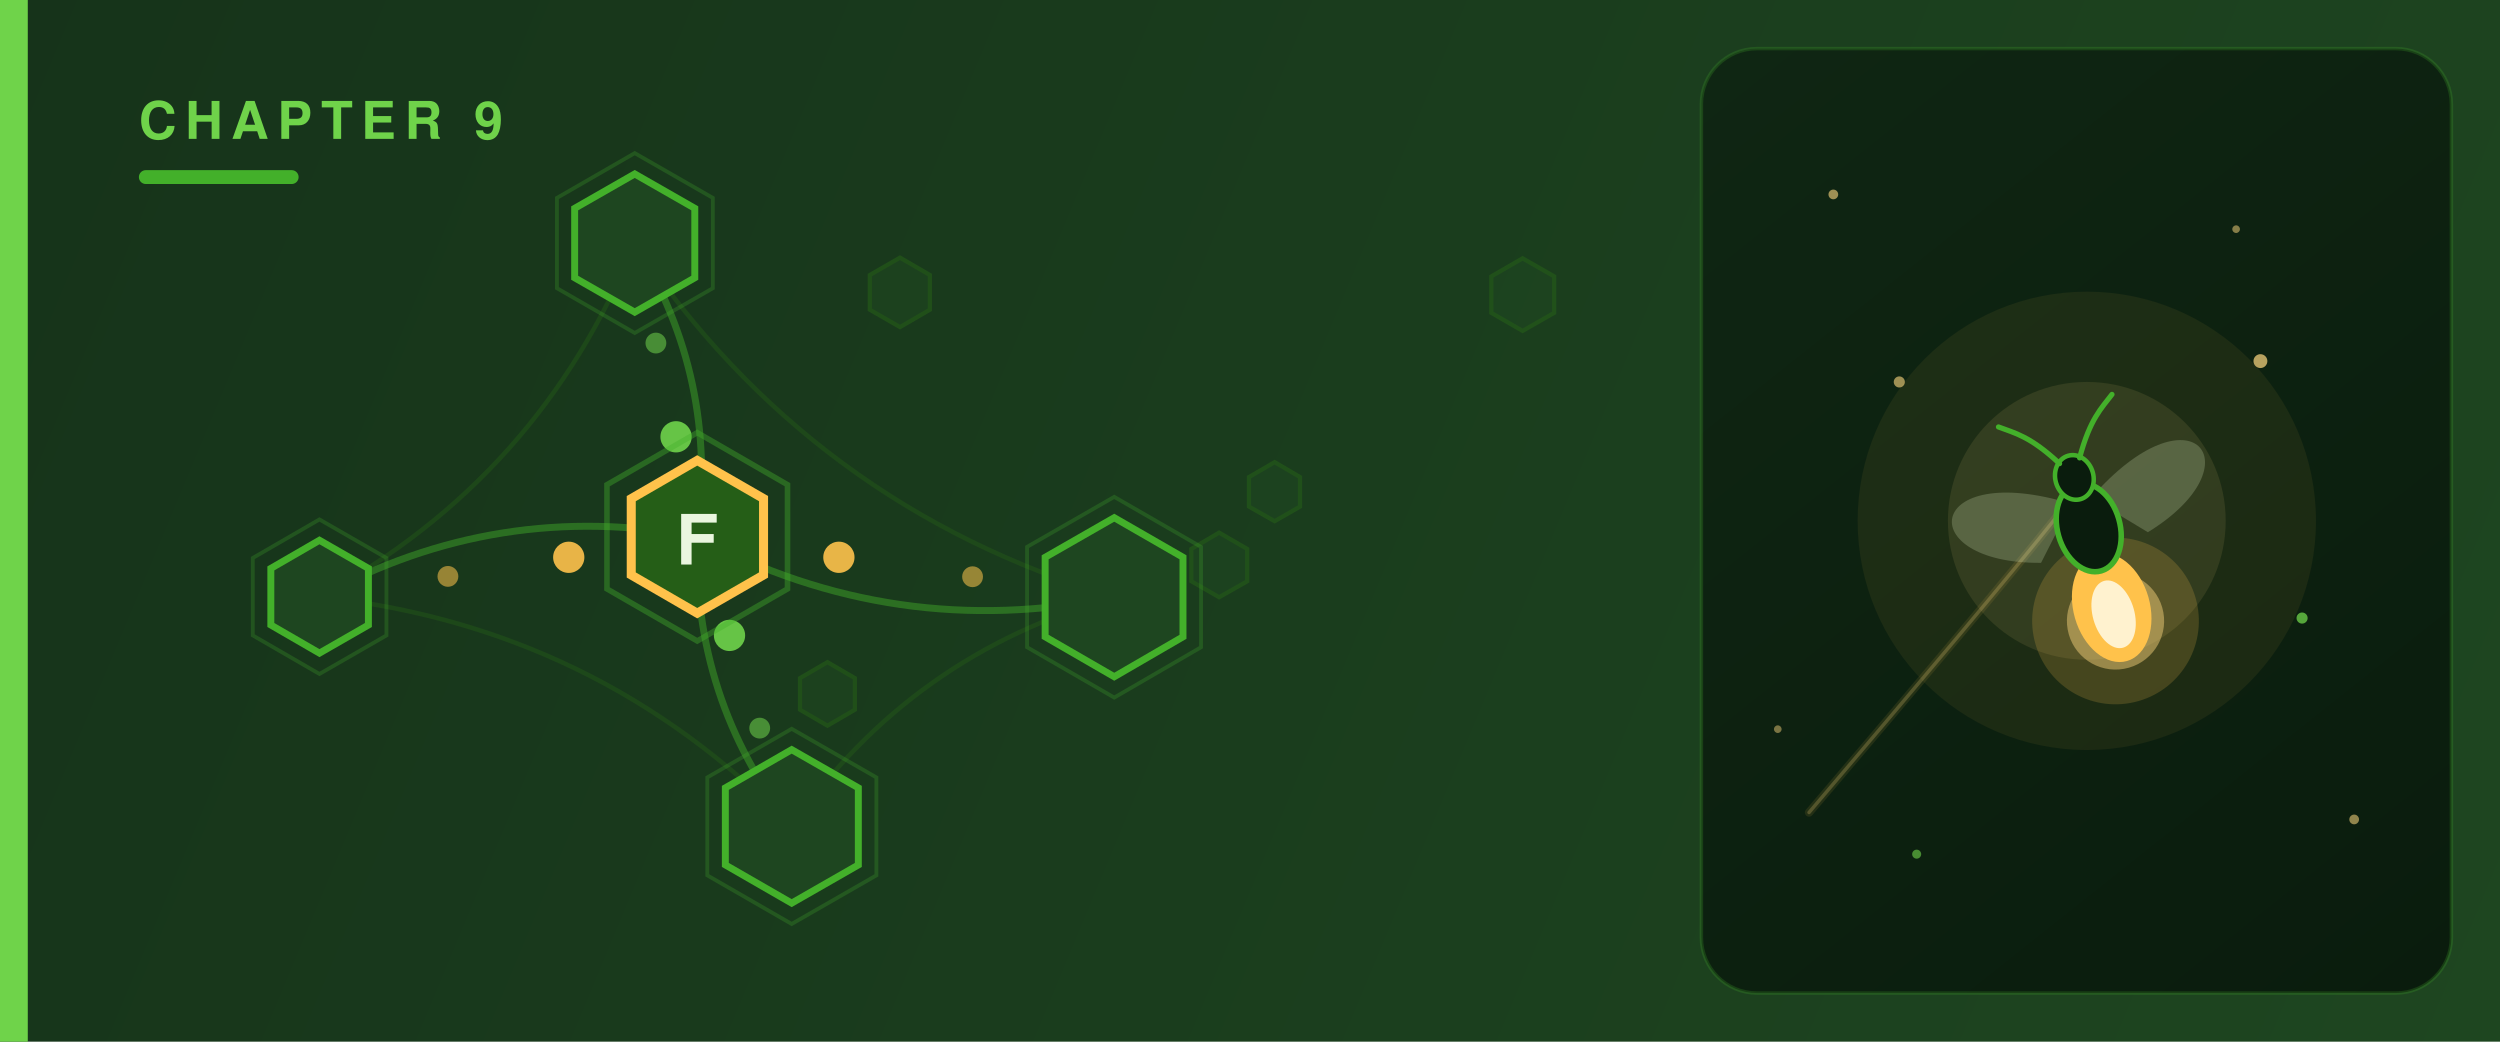
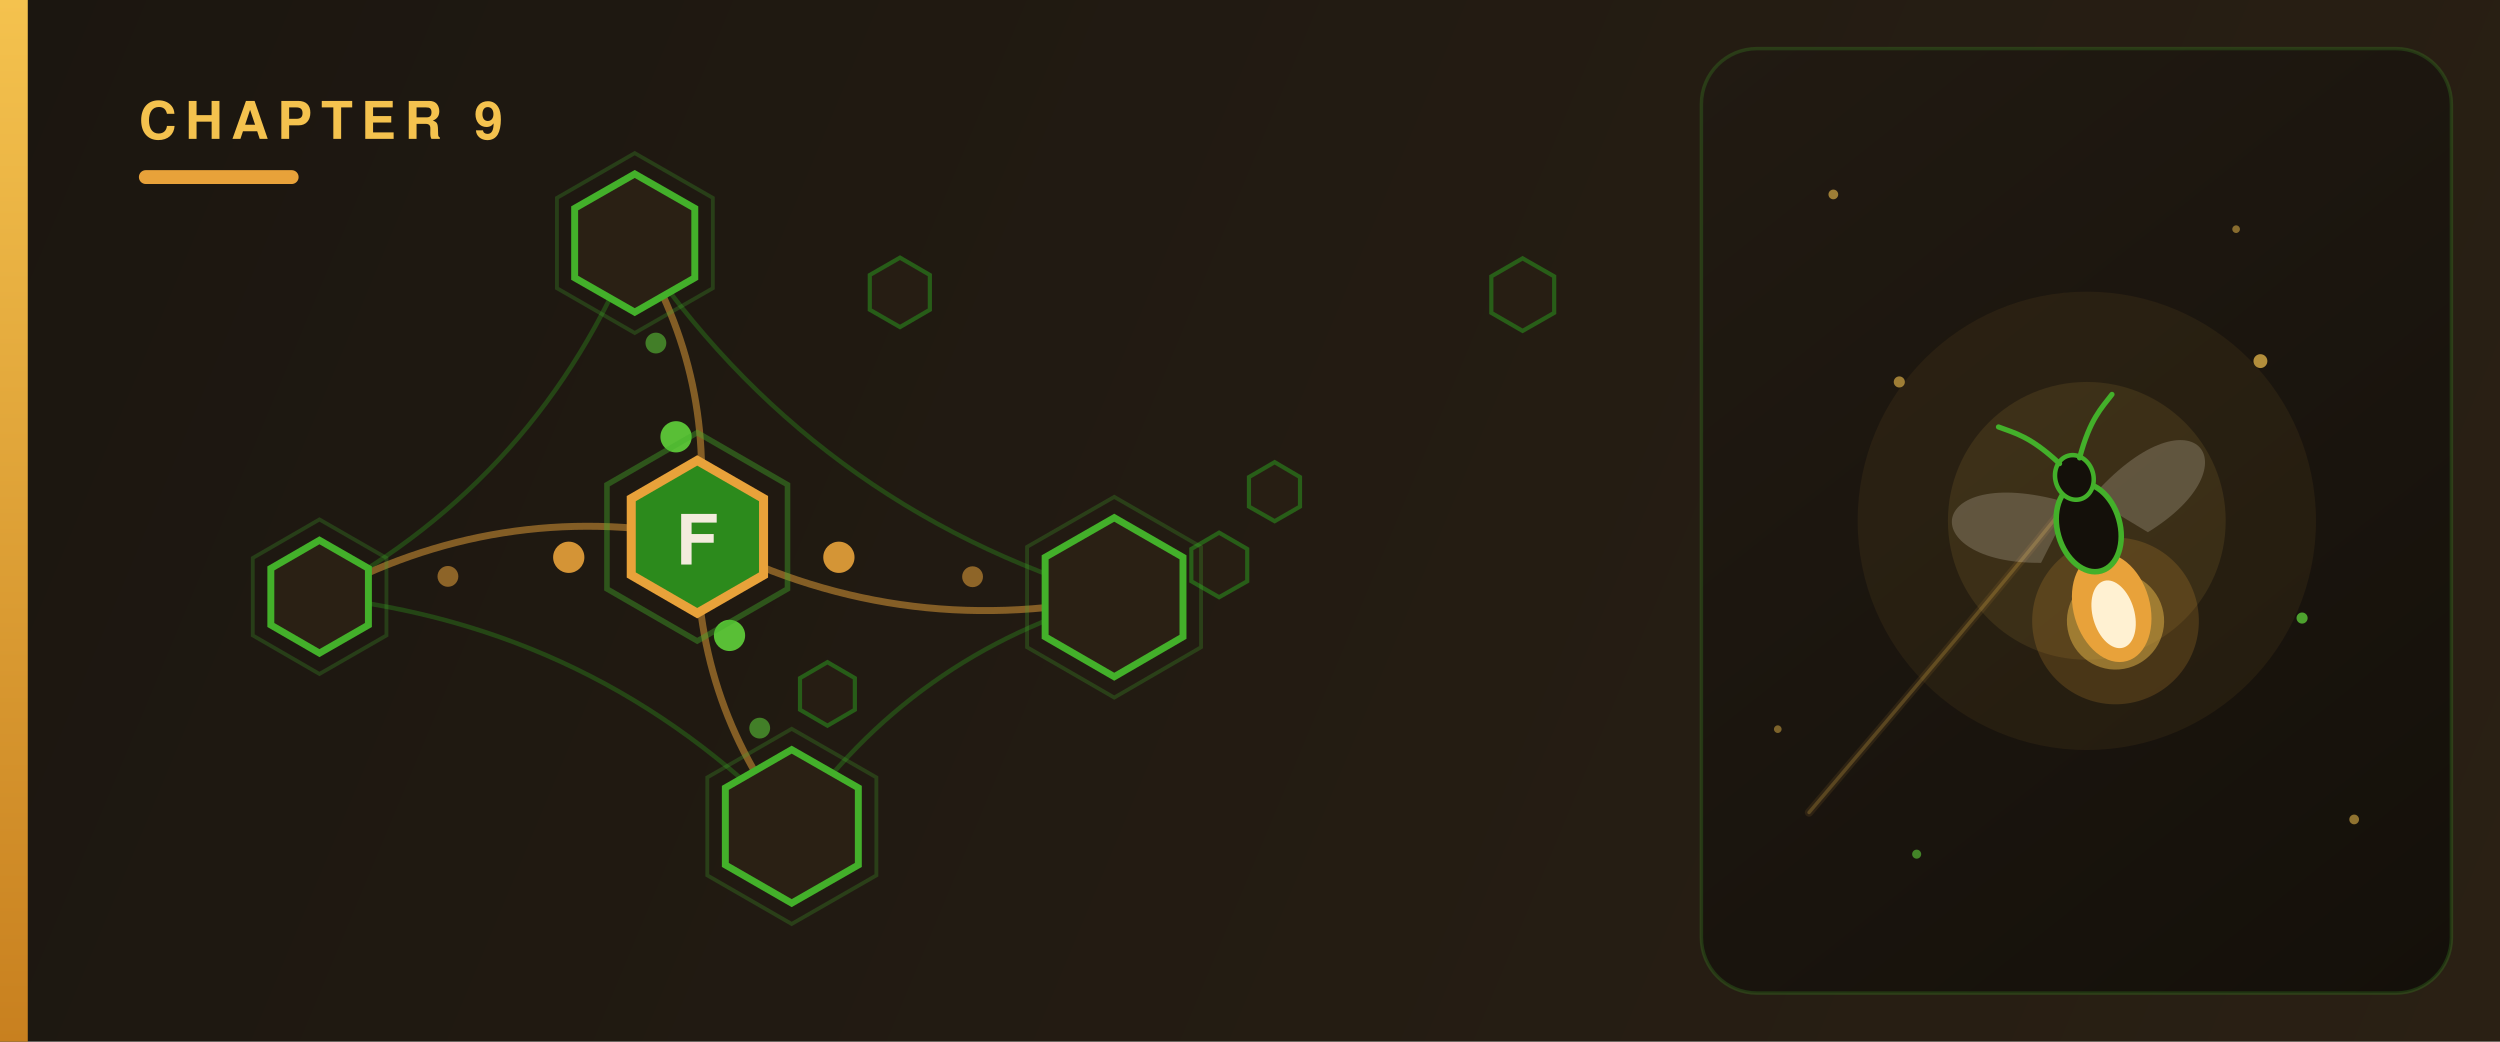
<svg xmlns="http://www.w3.org/2000/svg" viewBox="0 0 720 300" role="img" aria-label="Firefly for Java by Example — opener for chapter 9" font-family="Avenir Next,Avenir,Helvetica Neue,Helvetica,Arial,sans-serif">
  <defs>
    <linearGradient id="fld" x1="0" y1="0" x2="720" y2="300" gradientUnits="userSpaceOnUse">
-       <stop offset="0" stop-color="#16331a" />
-       <stop offset="1" stop-color="#1e4620" />
+       <stop offset="0" stop-color="#1B1610" />
+       <stop offset="1" stop-color="#2A2014" />
    </linearGradient>
    <linearGradient id="pnl" x1="490" y1="14" x2="706" y2="286" gradientUnits="userSpaceOnUse">
-       <stop offset="0" stop-color="#0f2613" />
-       <stop offset="1" stop-color="#0a1c0d" />
+       <stop offset="0" stop-color="#211A12" />
+       <stop offset="1" stop-color="#14100A" />
    </linearGradient>
-     <linearGradient id="grh" x1="0" y1="0" x2="720" y2="0" gradientUnits="userSpaceOnUse">
-       <stop offset="0" stop-color="#6fd34a" />
-       <stop offset="1" stop-color="#43b02a" />
+     <linearGradient id="grh" x1="0" y1="0" x2="0" y2="300" gradientUnits="userSpaceOnUse">
+       <stop offset="0" stop-color="#f4c24e" />
+       <stop offset="1" stop-color="#c8801f" />
    </linearGradient>
  </defs>
  <rect width="720" height="300" fill="url(#fld)" />
  <rect x="0" y="0" width="8" height="300" fill="url(#grh)" />
  <rect x="490" y="14" width="216" height="272" rx="16" fill="url(#pnl)" />
  <rect x="490" y="14" width="216" height="272" rx="16" fill="none" stroke="#43b02a" stroke-width="1" opacity="0.22" />
-   <g fill="#ffd980">
+   <g fill="#f4c24e">
    <circle cx="528" cy="56" r="1.4" opacity="0.6" />
    <circle cx="678" cy="236" r="1.4" opacity="0.55" />
    <circle cx="644" cy="66" r="1.1" opacity="0.5" />
    <circle cx="512" cy="210" r="1.1" opacity="0.45" />
  </g>
-   <circle cx="552" cy="246" r="1.3" fill="#6fd34a" opacity="0.6" />
-   <text x="40" y="40" fill="#6fd34a" font-size="15" font-weight="800" letter-spacing="2.5">CHAPTER 9</text>
-   <rect x="40" y="49" width="46" height="4" rx="2" fill="#43b02a" />
-   <polygon points="359.2,167.4 351.1,172.0 343.1,167.4 343.1,158.1 351.1,153.4 359.2,158.1" fill="#1e4620" stroke="#255e17" stroke-width="1.2" opacity="0.6" />
-   <polygon points="267.8,89.2 259.2,94.2 250.5,89.2 250.5,79.2 259.2,74.2 267.8,79.2" fill="#1e4620" stroke="#255e17" stroke-width="1.2" opacity="0.6" />
-   <polygon points="447.6,90.1 438.5,95.3 429.5,90.1 429.5,79.6 438.5,74.4 447.6,79.6" fill="#1e4620" stroke="#255e17" stroke-width="1.2" opacity="0.6" />
-   <polygon points="246.2,204.4 238.3,209.0 230.4,204.4 230.4,195.3 238.3,190.7 246.2,195.3" fill="#1e4620" stroke="#255e17" stroke-width="1.2" opacity="0.6" />
-   <polygon points="374.4,145.9 367.1,150.1 359.7,145.9 359.7,137.4 367.1,133.1 374.4,137.4" fill="#1e4620" stroke="#255e17" stroke-width="1.2" opacity="0.6" />
-   <g fill="none" stroke="#43b02a" stroke-width="2" opacity="0.45">
+   <circle cx="552" cy="246" r="1.3" fill="#5fd13a" opacity="0.6" />
+   <text x="40" y="40" fill="#f4c24e" font-size="15" font-weight="800" letter-spacing="2.5">CHAPTER 9</text>
+   <rect x="40" y="49" width="46" height="4" rx="2" fill="#e8a23a" />
+   <polygon points="359.2,167.4 351.1,172.0 343.1,167.4 343.1,158.1 351.1,153.4 359.2,158.1" fill="#2A2014" stroke="#2c8a1c" stroke-width="1.2" opacity="0.6" />
+   <polygon points="267.8,89.2 259.2,94.2 250.5,89.2 250.5,79.2 259.2,74.2 267.8,79.2" fill="#2A2014" stroke="#2c8a1c" stroke-width="1.2" opacity="0.6" />
+   <polygon points="447.6,90.1 438.5,95.3 429.5,90.1 429.5,79.6 438.5,74.4 447.6,79.6" fill="#2A2014" stroke="#2c8a1c" stroke-width="1.2" opacity="0.6" />
+   <polygon points="246.2,204.4 238.3,209.0 230.4,204.4 230.4,195.3 238.3,190.7 246.2,195.3" fill="#2A2014" stroke="#2c8a1c" stroke-width="1.2" opacity="0.6" />
+   <polygon points="374.4,145.9 367.1,150.1 359.7,145.9 359.7,137.4 367.1,133.1 374.4,137.4" fill="#2A2014" stroke="#2c8a1c" stroke-width="1.2" opacity="0.6" />
+   <g fill="none" stroke="#e8a23a" stroke-width="2" opacity="0.50">
    <path d="M200.8,154.6 Q257.7,184.9 320.9,172.0" />
    <path d="M200.8,154.6 Q199.4,201.2 228.0,238.0" />
    <path d="M200.8,154.6 Q143.3,143.7 92.0,171.9" />
    <path d="M200.8,154.6 Q207.0,109.1 182.8,70.0" />
  </g>
-   <g fill="none" stroke="#255e17" stroke-width="1.3" opacity="0.4">
+   <g fill="none" stroke="#2c8a1c" stroke-width="1.3" opacity="0.4">
    <path d="M320.9,172.0 Q262.6,188.3 228.0,238.0" />
    <path d="M228.0,238.0 Q171.9,180.4 92.0,171.9" />
    <path d="M92.0,171.9 Q155.8,137.3 182.8,70.0" />
    <path d="M182.8,70.0 Q233.5,145.8 320.9,172.0" />
  </g>
-   <circle cx="241.6" cy="160.5" r="4.5" fill="#ffc24b" opacity="0.9" />
-   <circle cx="280.1" cy="166.1" r="3.0" fill="#ffc24b" opacity="0.55" />
-   <circle cx="210.1" cy="183.0" r="4.5" fill="#6fd34a" opacity="0.9" />
-   <circle cx="218.8" cy="209.7" r="3.0" fill="#6fd34a" opacity="0.55" />
-   <circle cx="163.8" cy="160.5" r="4.5" fill="#ffc24b" opacity="0.9" />
-   <circle cx="129.0" cy="166.0" r="3.0" fill="#ffc24b" opacity="0.55" />
-   <circle cx="194.7" cy="125.8" r="4.5" fill="#6fd34a" opacity="0.9" />
-   <circle cx="188.9" cy="98.8" r="3.0" fill="#6fd34a" opacity="0.55" />
+   <circle cx="241.6" cy="160.5" r="4.5" fill="#e8a23a" opacity="0.9" />
+   <circle cx="280.1" cy="166.1" r="3.0" fill="#e8a23a" opacity="0.55" />
+   <circle cx="210.1" cy="183.0" r="4.5" fill="#5fd13a" opacity="0.9" />
+   <circle cx="218.8" cy="209.7" r="3.0" fill="#5fd13a" opacity="0.55" />
+   <circle cx="163.8" cy="160.5" r="4.5" fill="#e8a23a" opacity="0.9" />
+   <circle cx="129.0" cy="166.0" r="3.0" fill="#e8a23a" opacity="0.55" />
+   <circle cx="194.7" cy="125.8" r="4.5" fill="#5fd13a" opacity="0.9" />
+   <circle cx="188.9" cy="98.8" r="3.0" fill="#5fd13a" opacity="0.55" />
  <polygon points="345.9,186.4 320.9,200.9 295.8,186.4 295.8,157.5 320.9,143.1 345.9,157.5" fill="none" stroke="#43b02a" stroke-width="1.1" opacity="0.25" />
-   <polygon points="340.7,183.4 320.9,194.9 301.0,183.4 301.0,160.5 320.9,149.1 340.7,160.5" fill="#1e4620" stroke="#43b02a" stroke-width="2.0" />
+   <polygon points="340.7,183.4 320.9,194.9 301.0,183.4 301.0,160.5 320.9,149.1 340.7,160.5" fill="#2A2014" stroke="#43b02a" stroke-width="2.0" />
  <polygon points="252.4,252.1 228.0,266.1 203.7,252.1 203.7,223.9 228.0,209.9 252.4,223.9" fill="none" stroke="#43b02a" stroke-width="1.1" opacity="0.25" />
-   <polygon points="247.2,249.1 228.0,260.1 208.9,249.1 208.9,226.9 228.0,215.9 247.2,226.9" fill="#1e4620" stroke="#43b02a" stroke-width="2.0" />
+   <polygon points="247.2,249.1 228.0,260.1 208.9,249.1 208.9,226.9 228.0,215.9 247.2,226.9" fill="#2A2014" stroke="#43b02a" stroke-width="2.0" />
  <polygon points="111.3,183.0 92.0,194.1 72.8,183.0 72.8,160.7 92.0,149.6 111.3,160.7" fill="none" stroke="#43b02a" stroke-width="1.1" opacity="0.25" />
-   <polygon points="106.1,180.0 92.0,188.1 78.0,180.0 78.0,163.7 92.0,155.6 106.1,163.7" fill="#1e4620" stroke="#43b02a" stroke-width="2.0" />
+   <polygon points="106.1,180.0 92.0,188.1 78.0,180.0 78.0,163.7 92.0,155.6 106.1,163.7" fill="#2A2014" stroke="#43b02a" stroke-width="2.0" />
  <polygon points="205.3,83.0 182.8,95.9 160.4,83.0 160.4,57.0 182.8,44.1 205.3,57.0" fill="none" stroke="#43b02a" stroke-width="1.1" opacity="0.25" />
-   <polygon points="200.1,80.0 182.8,89.9 165.5,80.0 165.5,60.0 182.8,50.1 200.1,60.0" fill="#1e4620" stroke="#43b02a" stroke-width="2.0" />
+   <polygon points="200.1,80.0 182.8,89.9 165.5,80.0 165.5,60.0 182.8,50.1 200.1,60.0" fill="#2A2014" stroke="#43b02a" stroke-width="2.0" />
  <polygon points="226.8,169.6 200.8,184.6 174.8,169.6 174.8,139.6 200.8,124.6 226.8,139.6" fill="none" stroke="#43b02a" stroke-width="1.6" opacity="0.4" />
-   <polygon points="219.9,165.6 200.8,176.6 181.8,165.6 181.8,143.6 200.8,132.6 219.9,143.6" fill="#255e17" stroke="#ffc24b" stroke-width="2.6" />
-   <text x="200.8" y="155.6" text-anchor="middle" dominant-baseline="middle" fill="#eaf6df" font-size="20" font-weight="800" letter-spacing="-1">F</text>
+   <polygon points="219.9,165.6 200.8,176.6 181.8,165.6 181.8,143.6 200.8,132.6 219.9,143.6" fill="#2c8a1c" stroke="#e8a23a" stroke-width="2.6" />
+   <text x="200.8" y="155.6" text-anchor="middle" dominant-baseline="middle" fill="#f3ecdd" font-size="20" font-weight="800" letter-spacing="-1">F</text>
  <g transform="translate(601,150)">
-     <circle r="66" fill="#ffc24b" opacity="0.07" />
-     <circle r="40" fill="#ffd980" opacity="0.10" />
-     <path d="M-80,84 C-46,44 -24,18 -8,-2" fill="none" stroke="#ffc24b" stroke-width="2.4" opacity="0.10" stroke-linecap="round" />
-     <path d="M-80,84 C-46,44 -24,18 -8,-2" fill="none" stroke="#ffd980" stroke-width="1" opacity="0.22" stroke-linecap="round" />
+     <circle r="66" fill="#e8a23a" opacity="0.07" />
+     <circle r="40" fill="#f4c24e" opacity="0.10" />
+     <path d="M-80,84 C-46,44 -24,18 -8,-2" fill="none" stroke="#e8a23a" stroke-width="2.4" opacity="0.10" stroke-linecap="round" />
+     <path d="M-80,84 C-46,44 -24,18 -8,-2" fill="none" stroke="#f4c24e" stroke-width="1" opacity="0.22" stroke-linecap="round" />
    <g transform="rotate(-16)">
-       <circle cx="0" cy="30" r="24" fill="#ffc24b" opacity="0.18" />
-       <circle cx="0" cy="30" r="14" fill="#ffd980" opacity="0.45" />
-       <path d="M-3,-6 C-40,-30 -52,-2 -16,8 Z" fill="#ddf0c4" opacity="0.22" />
-       <path d="M3,-6 C40,-30 52,-2 16,8 Z" fill="#ddf0c4" opacity="0.22" />
-       <ellipse cx="0" cy="26" rx="11" ry="16" fill="#ffc24b" />
-       <ellipse cx="0" cy="28" rx="6" ry="10" fill="#fff2cf" />
-       <ellipse cx="0" cy="2" rx="9" ry="13" fill="#0a1c0d" stroke="#43b02a" stroke-width="1.6" />
-       <ellipse cx="0" cy="-13" rx="5.5" ry="6.5" fill="#0a1c0d" stroke="#43b02a" stroke-width="1.3" />
+       <circle cx="0" cy="30" r="24" fill="#e8a23a" opacity="0.18" />
+       <circle cx="0" cy="30" r="14" fill="#f4c24e" opacity="0.45" />
+       <path d="M-3,-6 C-40,-30 -52,-2 -16,8 Z" fill="#f3ecdd" opacity="0.20" />
+       <path d="M3,-6 C40,-30 52,-2 16,8 Z" fill="#f3ecdd" opacity="0.20" />
+       <ellipse cx="0" cy="26" rx="11" ry="16" fill="#e8a23a" />
+       <ellipse cx="0" cy="28" rx="6" ry="10" fill="#fff1d2" />
+       <ellipse cx="0" cy="2" rx="9" ry="13" fill="#14100A" stroke="#43b02a" stroke-width="1.6" />
+       <ellipse cx="0" cy="-13" rx="5.5" ry="6.5" fill="#14100A" stroke="#43b02a" stroke-width="1.3" />
      <path d="M-3,-18 C-9,-28 -13,-30 -17,-33" fill="none" stroke="#43b02a" stroke-width="1.5" stroke-linecap="round" />
      <path d="M3,-18 C9,-28 13,-30 17,-33" fill="none" stroke="#43b02a" stroke-width="1.5" stroke-linecap="round" />
    </g>
-     <circle cx="50" cy="-46" r="2" fill="#ffd980" opacity="0.7" />
-     <circle cx="62" cy="28" r="1.6" fill="#6fd34a" opacity="0.75" />
-     <circle cx="-54" cy="-40" r="1.6" fill="#ffd980" opacity="0.6" />
+     <circle cx="50" cy="-46" r="2" fill="#f4c24e" opacity="0.7" />
+     <circle cx="62" cy="28" r="1.6" fill="#5fd13a" opacity="0.75" />
+     <circle cx="-54" cy="-40" r="1.6" fill="#f4c24e" opacity="0.6" />
  </g>
</svg>
